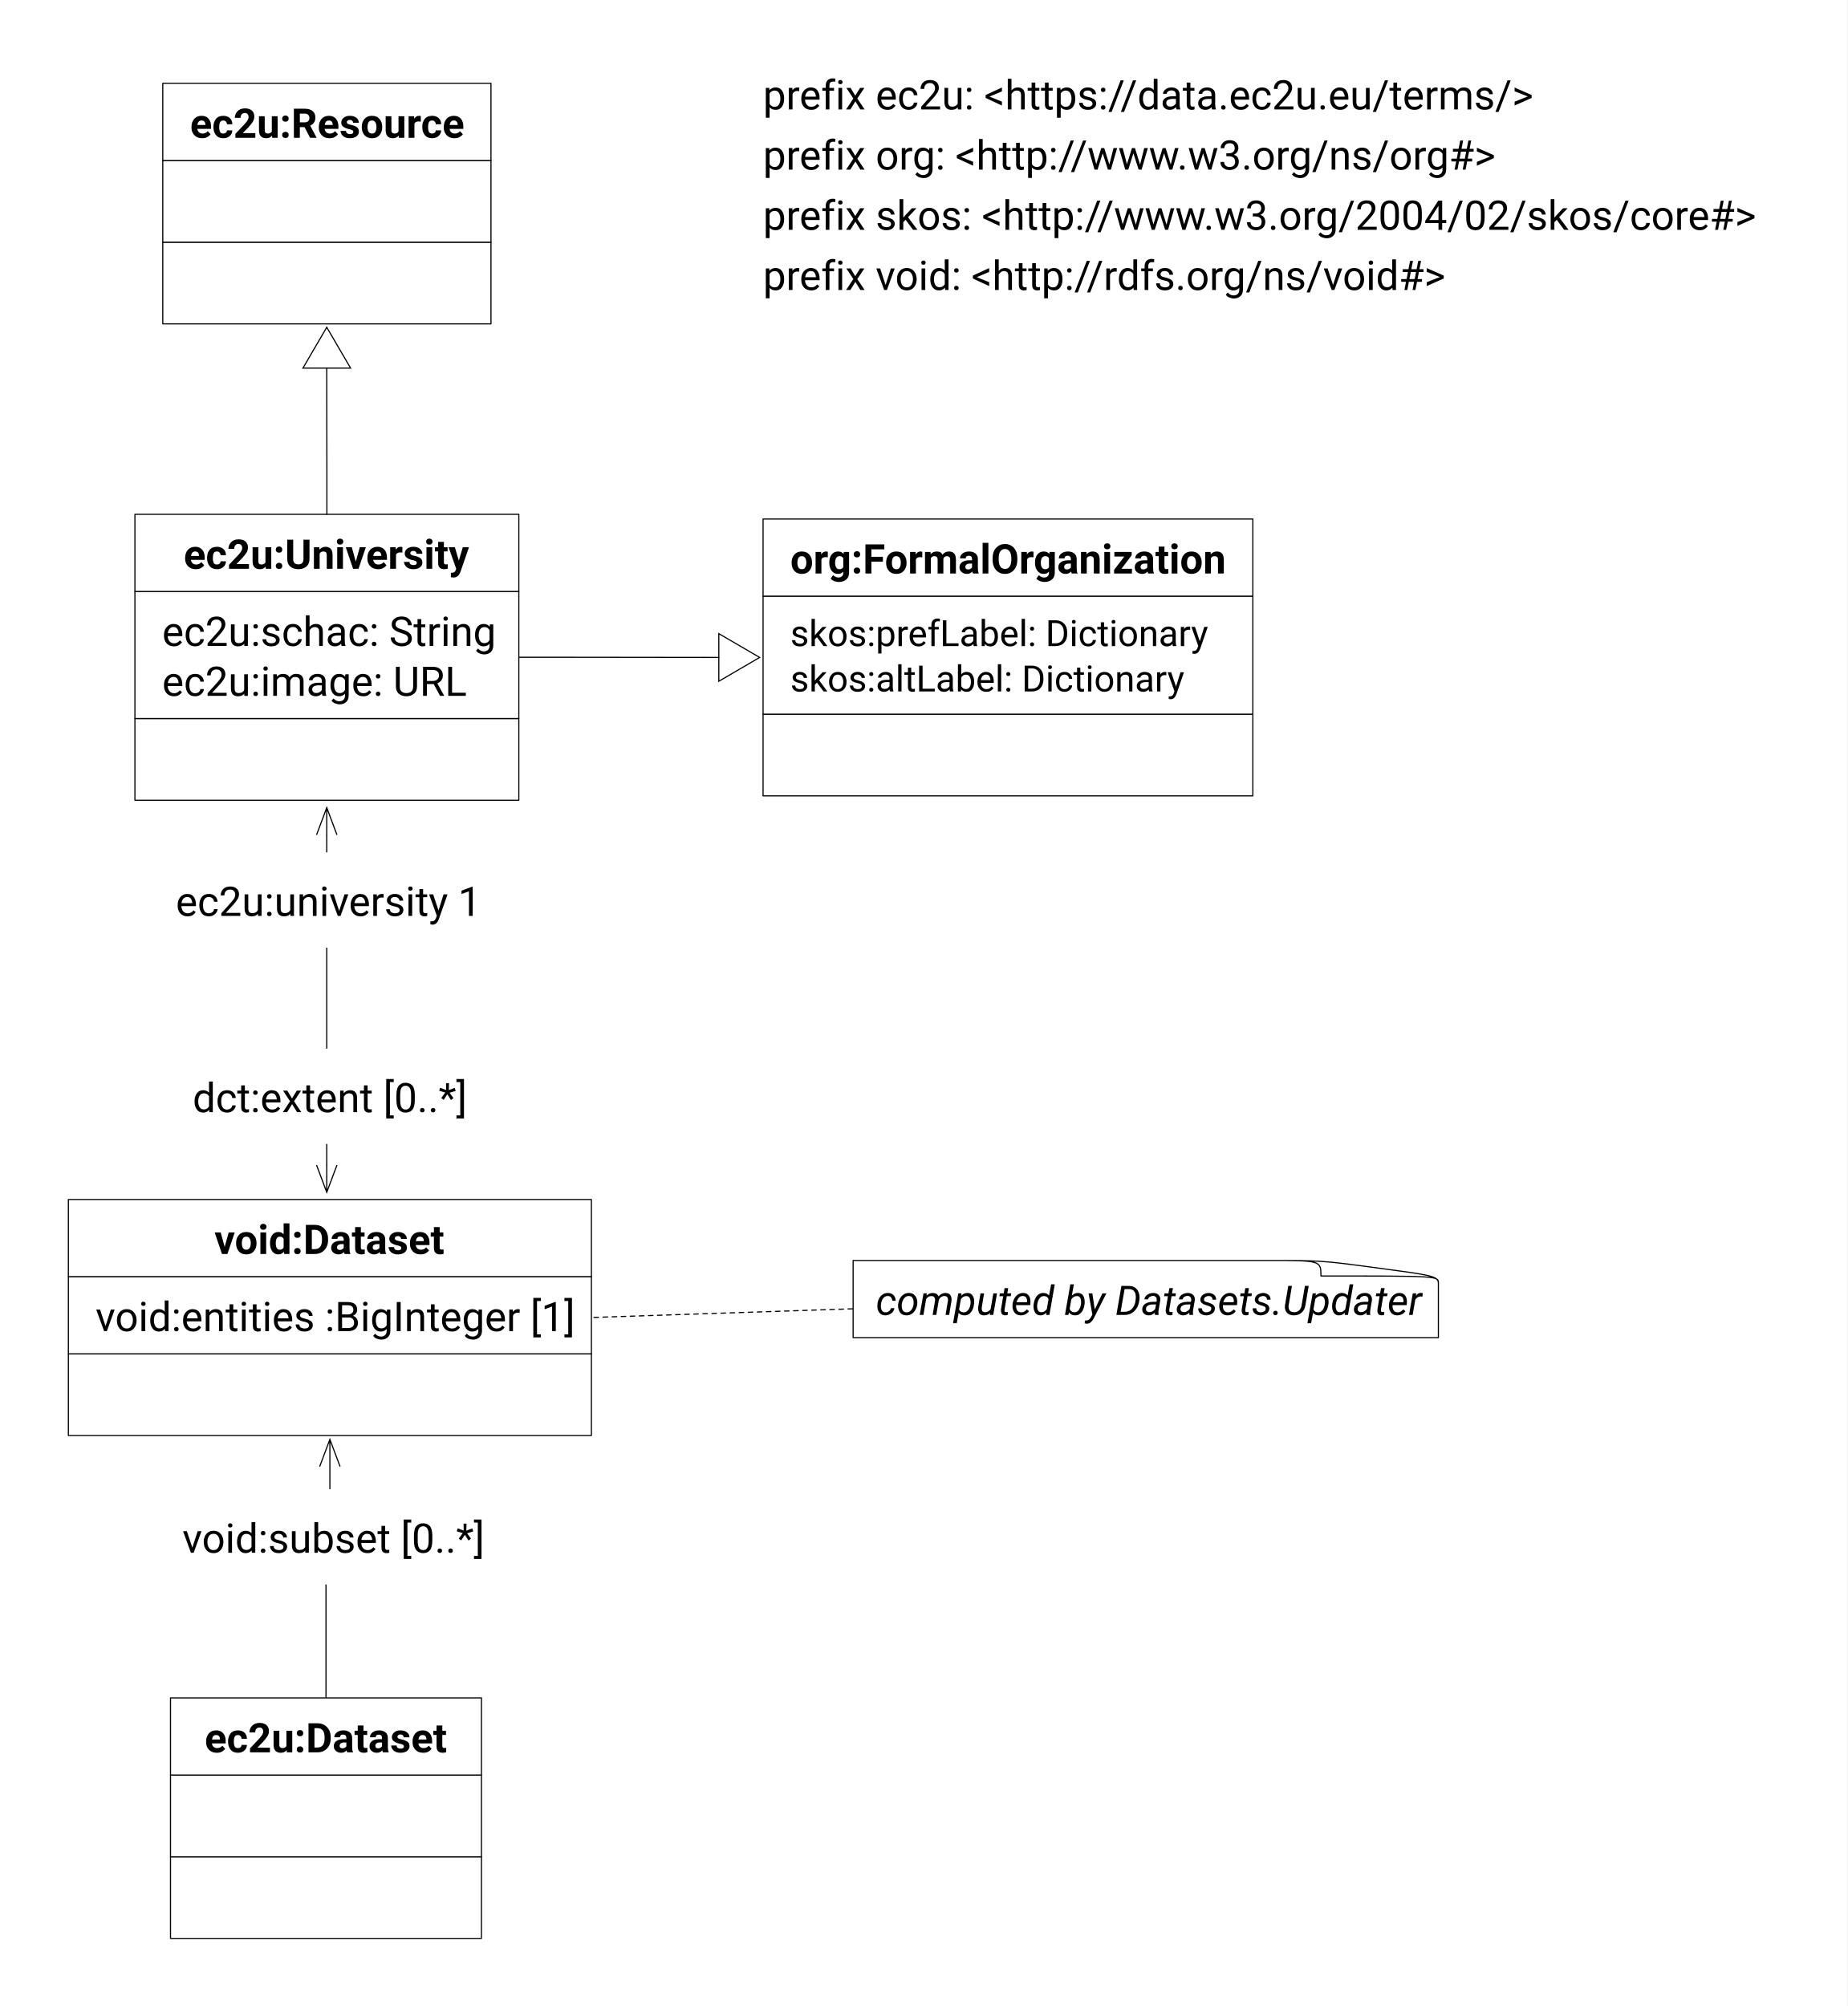
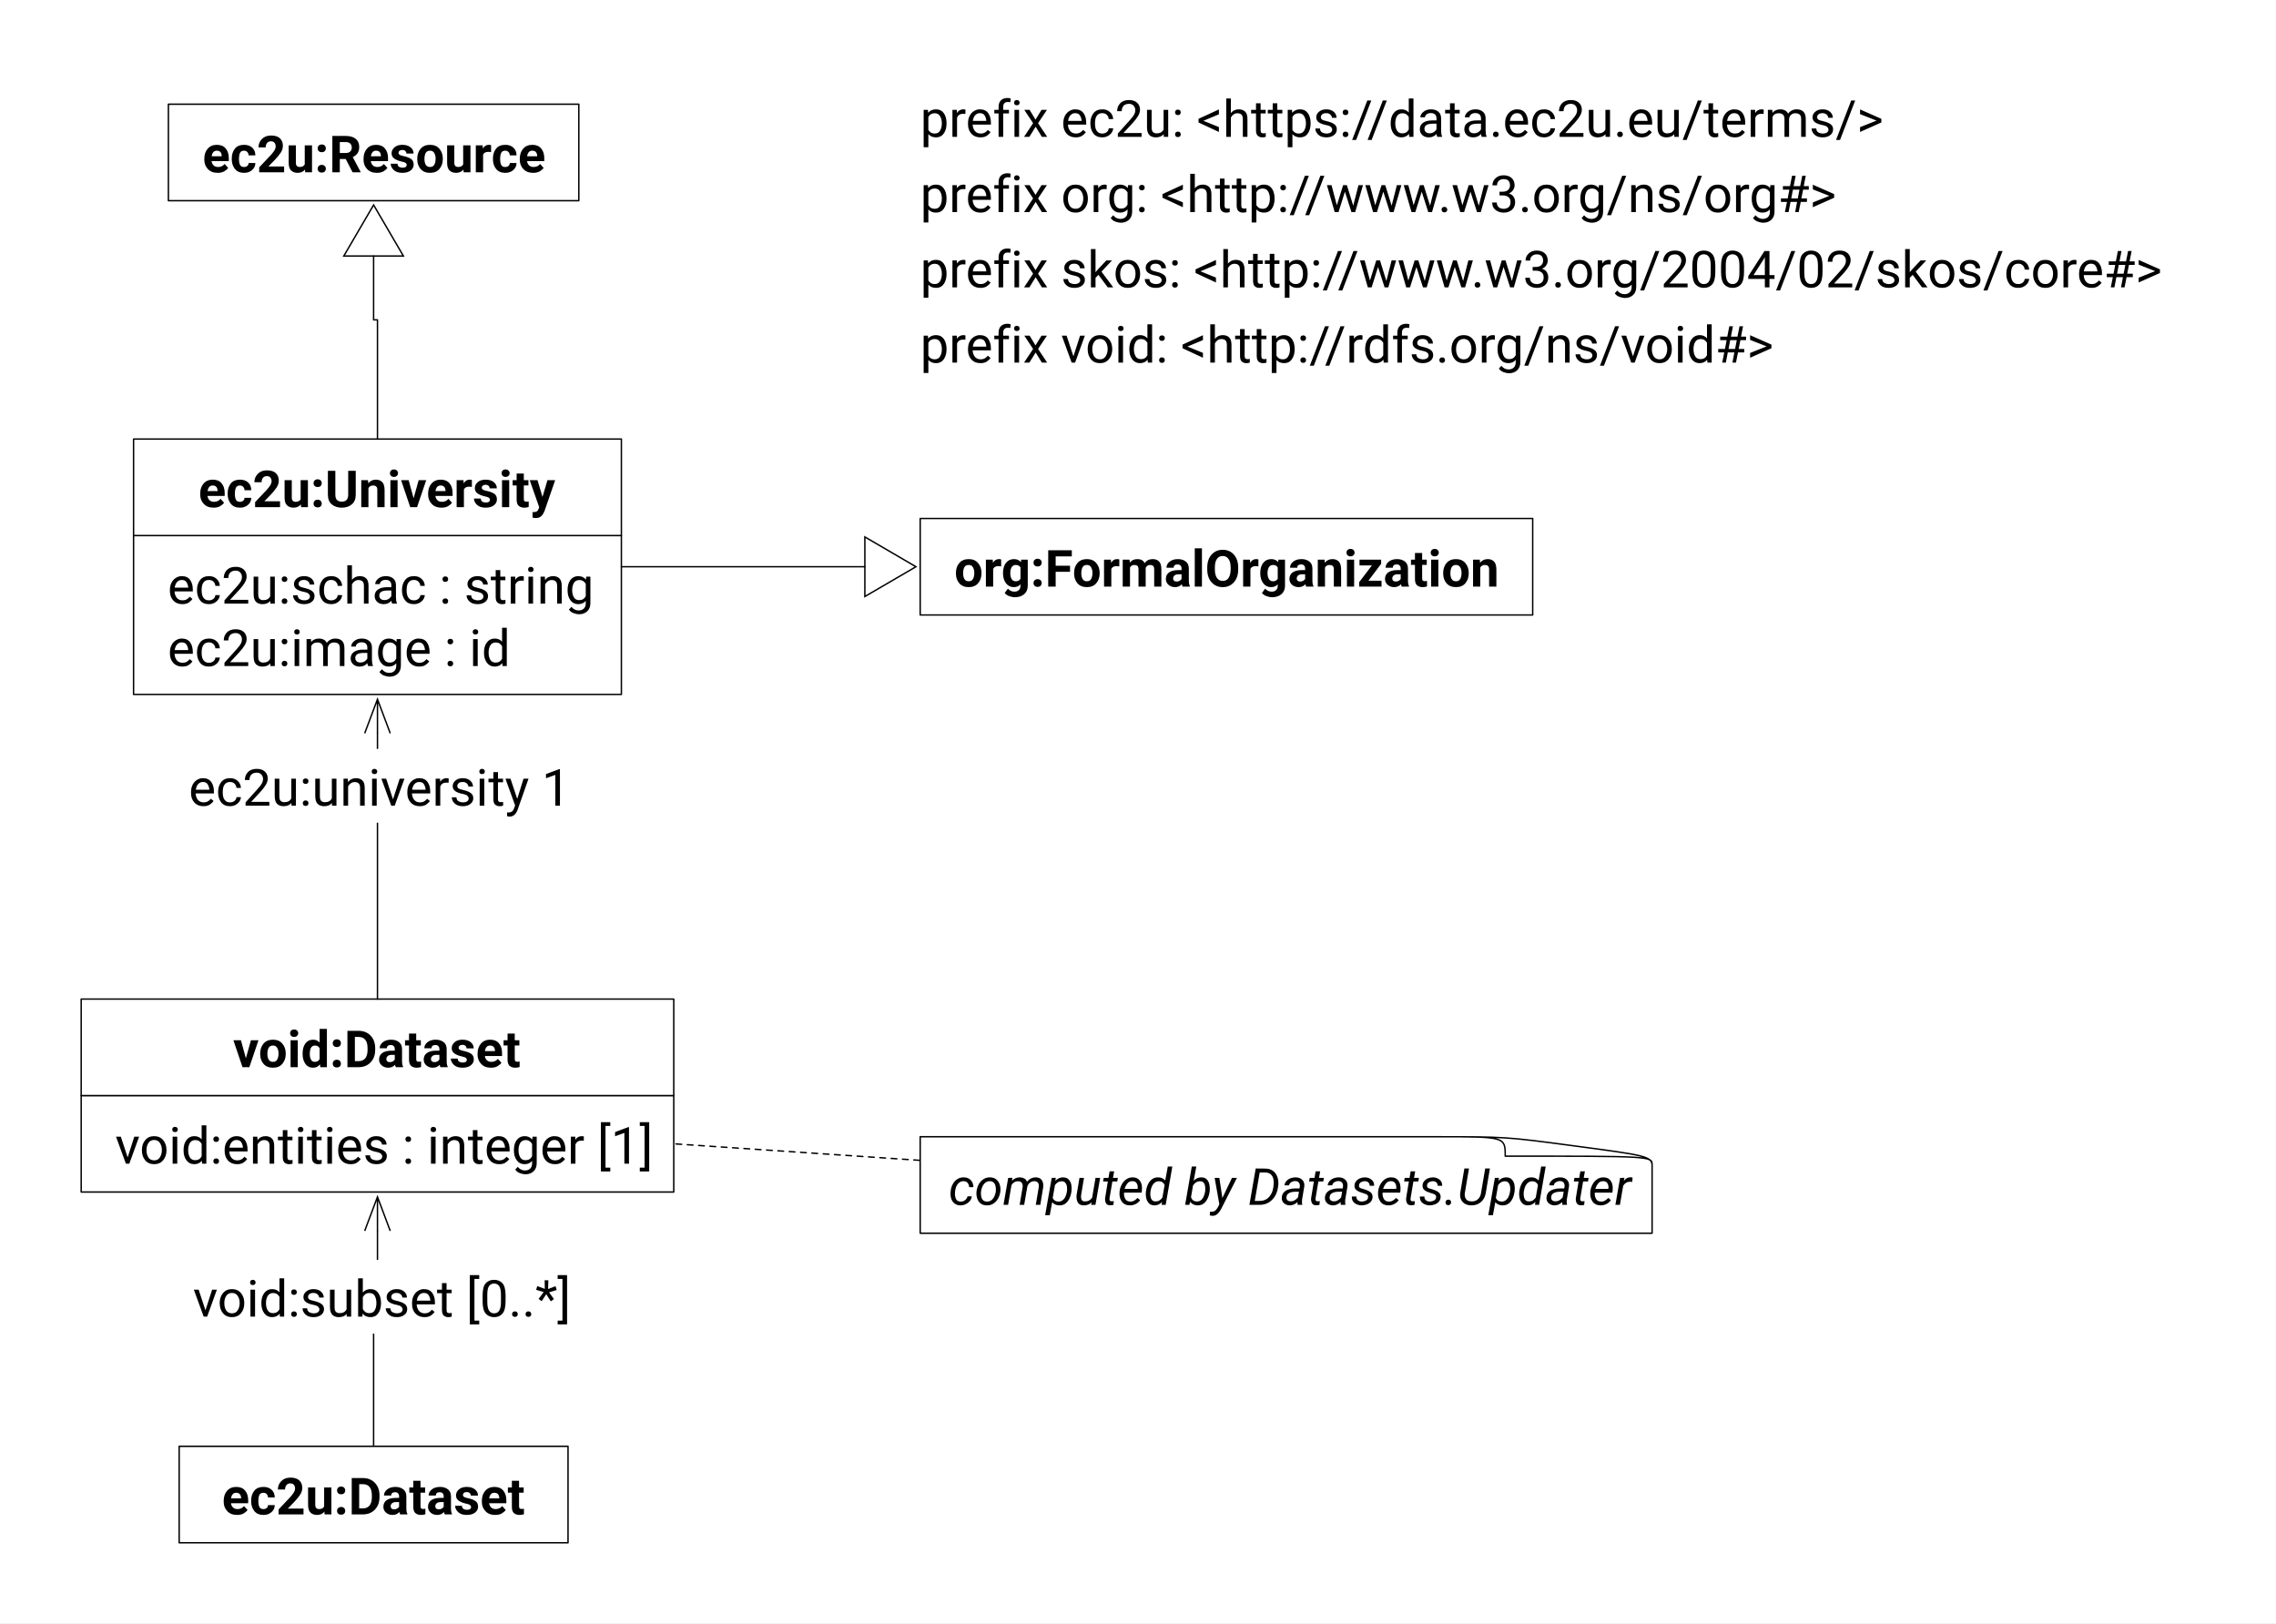
- <svg xmlns="http://www.w3.org/2000/svg" xmlns:xlink="http://www.w3.org/1999/xlink" version="1.1" viewBox="-59 44 407 442" width="407" height="442">
+ <svg xmlns="http://www.w3.org/2000/svg" xmlns:xlink="http://www.w3.org/1999/xlink" version="1.1" viewBox="-53 89 401 286" width="401" height="286">
  <defs>
    <marker orient="auto" overflow="visible" markerUnits="strokeWidth" id="UMLInheritance_Marker" stroke-linejoin="miter" stroke-miterlimit="10" viewBox="-1 -22 38 44" markerWidth="38" markerHeight="44" color="black">
      <g>
        <path d="M 36 0 L 0 -21 L 0 21 Z" fill="none" stroke="currentColor" stroke-width="1" />
      </g>
    </marker>
    <marker orient="auto" overflow="visible" markerUnits="strokeWidth" id="StickArrow_Marker" stroke-linejoin="miter" stroke-miterlimit="10" viewBox="-1 -10 26 20" markerWidth="26" markerHeight="20" color="black">
      <g>
        <path d="M 24 0 L 0 0 M 0 -9 L 24 0 L 0 9" fill="none" stroke="currentColor" stroke-width="1" />
      </g>
    </marker>
-     <marker orient="auto" overflow="visible" markerUnits="strokeWidth" id="StickArrow_Marker_2" stroke-linejoin="miter" stroke-miterlimit="10" viewBox="-25 -10 26 20" markerWidth="26" markerHeight="20" color="black">
-       <g>
-         <path d="M -24 0 L 0 0 M 0 9 L -24 0 L 0 -9" fill="none" stroke="currentColor" stroke-width="1" />
-       </g>
-     </marker>
  </defs>
-   <g id="universities" stroke-dasharray="none" fill-opacity="1" fill="none" stroke="none" stroke-opacity="1">
-     <rect fill="white" x="-59" y="44" width="407" height="442" />
+   <g id="universities" stroke-dasharray="none" stroke-opacity="1" fill-opacity="1" fill="none" stroke="none">
+     <rect fill="white" x="-53" y="89" width="401" height="286" />
    <g id="universities_Layer_1">
      <g id="Group_2">
-         <g id="Graphic_5">
-           <rect x="-29.272" y="202.323" width="84.584" height="18" fill="white" />
-           <rect x="-29.272" y="202.323" width="84.584" height="18" stroke="black" stroke-linecap="round" stroke-linejoin="round" stroke-width=".25" />
-         </g>
        <g id="Graphic_4">
-           <rect x="-29.272" y="174.323" width="84.584" height="28" fill="white" />
-           <rect x="-29.272" y="174.323" width="84.584" height="28" stroke="black" stroke-linecap="round" stroke-linejoin="round" stroke-width=".25" />
-           <text transform="translate(-23.27151 177.3228)" fill="black">
-             <tspan font-family="Roboto" font-size="9" fill="black" x="0" y="9">ec2u:schac: String</tspan>
-             <tspan font-family="Roboto" font-size="9" fill="black" x="0" y="20">ec2u:image: URL</tspan>
+           <rect x="-29.468" y="183.36" width="85.947" height="28" fill="white" />
+           <rect x="-29.468" y="183.36" width="85.947" height="28" stroke="black" stroke-linecap="round" stroke-linejoin="round" stroke-width=".25" />
+           <text transform="translate(-23.46824 186.3599)" fill="black">
+             <tspan font-family="Roboto" font-size="9" fill="black" x="0" y="9">ec2u:schac : string</tspan>
+             <tspan font-family="Roboto" font-size="9" fill="black" x="0" y="20">ec2u:image : id</tspan>
          </text>
        </g>
        <g id="Graphic_3">
-           <rect x="-29.272" y="157.323" width="84.584" height="17" fill="white" />
-           <rect x="-29.272" y="157.323" width="84.584" height="17" stroke="black" stroke-linecap="round" stroke-linejoin="round" stroke-width=".25" />
-           <text transform="translate(-18.5386 160.3228)" fill="black">
+           <rect x="-29.468" y="166.36" width="85.947" height="17" fill="white" />
+           <rect x="-29.468" y="166.36" width="85.947" height="17" stroke="black" stroke-linecap="round" stroke-linejoin="round" stroke-width=".25" />
+           <text transform="translate(-18.05418 169.3599)" fill="black">
            <tspan font-family="Roboto" font-weight="bold" font-size="9" fill="black" x="0" y="9">
                            ec2u:University
                        </tspan>
          </text>
        </g>
      </g>
      <g id="Group_111">
        <g id="Graphic_31">
-           <text transform="translate(109.1265 59.11024)" fill="black">
+           <text transform="translate(109.1265 104.1102)" fill="black">
            <tspan font-family="Roboto" font-size="9" fill="black" x="0" y="9">prefix ec2u: &lt;https://data.ec2u.eu/terms/&gt;</tspan>
          </text>
        </g>
      </g>
      <g id="Group_32">
-         <g id="Graphic_35">
-           <rect x="109.126" y="201.36" width="107.915" height="18" fill="white" />
-           <rect x="109.126" y="201.36" width="107.915" height="18" stroke="black" stroke-linecap="round" stroke-linejoin="round" stroke-width=".25" />
-         </g>
-         <g id="Graphic_34">
-           <rect x="109.126" y="175.36" width="107.915" height="26" fill="white" />
-           <rect x="109.126" y="175.36" width="107.915" height="26" stroke="black" stroke-linecap="round" stroke-linejoin="round" stroke-width=".25" />
-           <text transform="translate(115.1265 178.3599)" fill="black">
-             <tspan font-family="Roboto" font-size="8" fill="black" x="0" y="8">skos:prefLabel: Dictionary
-                         </tspan>
-             <tspan font-family="Roboto" font-size="8" fill="black" x="0" y="18">skos:altLabel: Dictionary
-                         </tspan>
-           </text>
-         </g>
        <g id="Graphic_33">
          <a xlink:href="https://www.w3.org/TR/vocab-org/#class-formalorganization">
-             <rect x="109.126" y="158.36" width="107.915" height="17" fill="white" />
-             <rect x="109.126" y="158.36" width="107.915" height="17" stroke="black" stroke-linecap="round" stroke-linejoin="round" stroke-width=".25" />
-             <text transform="translate(115.1265 161.3599)" fill="black">
+             <rect x="109.126" y="180.36" width="107.915" height="17" fill="white" />
+             <rect x="109.126" y="180.36" width="107.915" height="17" stroke="black" stroke-linecap="round" stroke-linejoin="round" stroke-width=".25" />
+             <text transform="translate(115.1265 183.3599)" fill="black">
              <tspan font-family="Roboto" font-weight="bold" font-size="9" fill="black" x="0" y="9">
                                org:FormalOrganization
                            </tspan>
            </text>
          </a>
        </g>
      </g>
      <g id="Group_56">
-         <g id="Graphic_59">
-           <rect x="-23.135" y="97.362" width="72.311" height="18" fill="white" />
-           <rect x="-23.135" y="97.362" width="72.311" height="18" stroke="black" stroke-linecap="round" stroke-linejoin="round" stroke-width=".25" />
-         </g>
-         <g id="Graphic_58">
-           <rect x="-23.135" y="79.362" width="72.311" height="18" fill="white" />
-           <rect x="-23.135" y="79.362" width="72.311" height="18" stroke="black" stroke-linecap="round" stroke-linejoin="round" stroke-width=".25" />
-         </g>
        <g id="Graphic_57">
-           <a xlink:href="resources.svg">
-             <rect x="-23.135" y="62.362" width="72.311" height="17" fill="white" />
-             <rect x="-23.135" y="62.362" width="72.311" height="17" stroke="black" stroke-linecap="round" stroke-linejoin="round" stroke-width=".25" />
-             <text transform="translate(-17.13454 65.36221)" fill="black">
+           <a xlink:href="entities.svg">
+             <rect x="-23.331" y="107.362" width="72.311" height="17" fill="white" />
+             <rect x="-23.331" y="107.362" width="72.311" height="17" stroke="black" stroke-linecap="round" stroke-linejoin="round" stroke-width=".25" />
+             <text transform="translate(-17.33128 110.3622)" fill="black">
              <tspan font-family="Roboto" font-weight="bold" font-size="9" fill="black" x="0" y="9">
                                ec2u:Resource
                            </tspan>
            </text>
          </a>
        </g>
      </g>
      <g id="Line_113">
-         <path d="M 55.313 188.823 L 66.313 188.823 L 98.126 188.86 L 99.376 188.86" marker-end="url(#UMLInheritance_Marker)" stroke="black" stroke-linecap="round" stroke-linejoin="round" stroke-width=".25" />
+         <line x1="56.479" y1="188.86" x2="99.376" y2="188.86" marker-end="url(#UMLInheritance_Marker)" stroke="black" stroke-linecap="round" stroke-linejoin="round" stroke-width=".25" />
      </g>
      <g id="Line_114">
-         <path d="M 13.021 157.323 L 13.021 146.323 L 12.994 126.362 L 12.994 125.112" marker-end="url(#UMLInheritance_Marker)" stroke="black" stroke-linecap="round" stroke-linejoin="round" stroke-width=".25" />
+         <path d="M 13.505 166.36 L 13.505 145.36 L 12.824 145.36 L 12.824 134.112" marker-end="url(#UMLInheritance_Marker)" stroke="black" stroke-linecap="round" stroke-linejoin="round" stroke-width=".25" />
      </g>
      <g id="Graphic_115">
        <a xlink:href="https://www.w3.org/TR/vocab-org/">
-           <text transform="translate(109.1265 72.3713)" fill="black">
+           <text transform="translate(109.1265 117.3713)" fill="black">
            <tspan font-family="Roboto" font-size="9" fill="black" x="0" y="9">prefix org: &lt;http://www.w3.org/ns/org#&gt;</tspan>
          </text>
        </a>
      </g>
      <g id="Graphic_116">
-         <text transform="translate(109.1265 85.63236)" fill="black">
+         <text transform="translate(109.1265 130.6324)" fill="black">
          <tspan font-family="Roboto" font-size="9" fill="black" x="0" y="9">prefix skos: &lt;http://www.w3.org/2004/02/skos/core#&gt;</tspan>
        </text>
      </g>
      <g id="Group_126">
-         <g id="Graphic_129">
-           <rect x="-43.937" y="342.298" width="115.241" height="18" fill="white" />
-           <rect x="-43.937" y="342.298" width="115.241" height="18" stroke="black" stroke-linecap="round" stroke-linejoin="round" stroke-width=".25" />
-         </g>
        <g id="Graphic_128">
-           <rect x="-43.937" y="325.298" width="115.241" height="17" fill="white" />
-           <rect x="-43.937" y="325.298" width="115.241" height="17" stroke="black" stroke-linecap="round" stroke-linejoin="round" stroke-width=".25" />
-           <text transform="translate(-37.93701 328.298)" fill="black">
-             <tspan font-family="Roboto" font-size="9" fill="black" x="0" y="9">void:entities :BigInteger
-                             [1]
+           <rect x="-38.697" y="282.039" width="104.404" height="17" fill="white" />
+           <rect x="-38.697" y="282.039" width="104.404" height="17" stroke="black" stroke-linecap="round" stroke-linejoin="round" stroke-width=".25" />
+           <text transform="translate(-32.69676 285.0394)" fill="black">
+             <tspan font-family="Roboto" font-size="9" fill="black" x="0" y="9">void:entities : integer [1]
                        </tspan>
          </text>
        </g>
        <g id="Graphic_127">
-           <rect x="-43.937" y="308.298" width="115.241" height="17" fill="white" />
-           <rect x="-43.937" y="308.298" width="115.241" height="17" stroke="black" stroke-linecap="round" stroke-linejoin="round" stroke-width=".25" />
-           <text transform="translate(-11.76538 311.298)" fill="black">
+           <rect x="-38.697" y="265.039" width="104.404" height="17" fill="white" />
+           <rect x="-38.697" y="265.039" width="104.404" height="17" stroke="black" stroke-linecap="round" stroke-linejoin="round" stroke-width=".25" />
+           <text transform="translate(-11.94359 268.0394)" fill="black">
            <tspan font-family="Roboto" font-weight="bold" font-size="9" fill="black" x="0" y="9">
                            void:Dataset
                        </tspan>
          </text>
        </g>
      </g>
      <g id="Line_125">
-         <path d="M 12.824 418.11 L 12.824 389.01 L 13.683 389.01 L 13.683 367.148" marker-end="url(#StickArrow_Marker)" stroke="black" stroke-linecap="round" stroke-linejoin="round" stroke-width=".25" />
+         <path d="M 12.824 343.843 L 12.824 321.743 L 13.505 321.743 L 13.505 305.889" marker-end="url(#StickArrow_Marker)" stroke="black" stroke-linecap="round" stroke-linejoin="round" stroke-width=".25" />
      </g>
      <g id="Graphic_124">
-         <rect x="-23.81" y="372.126" width="74.986" height="21" fill="white" />
-         <text transform="translate(-18.80981 377.1262)" fill="black">
+         <rect x="-21.988" y="310.991" width="70.986" height="13" fill="white" />
+         <text transform="translate(-18.98802 311.9907)" fill="black">
          <tspan font-family="Roboto" font-size="9" fill="black" x="0" y="9">void:subset [0..*]</tspan>
        </text>
      </g>
      <g id="Line_119">
-         <line x1="12.994" y1="300.709" x2="12.994" y2="227.956" marker-end="url(#StickArrow_Marker)" marker-start="url(#StickArrow_Marker_2)" stroke="black" stroke-linecap="round" stroke-linejoin="round" stroke-width=".25" />
+         <line x1="13.505" y1="265.039" x2="13.505" y2="218.21" marker-end="url(#StickArrow_Marker)" stroke="black" stroke-linecap="round" stroke-linejoin="round" stroke-width=".25" />
      </g>
      <g id="Graphic_118">
-         <rect x="-25.259" y="231.812" width="76.507" height="21" fill="white" />
-         <text transform="translate(-20.25943 236.8124)" fill="black">
+         <rect x="-22.748" y="220.96" width="72.507" height="13" fill="white" />
+         <text transform="translate(-19.74827 221.9601)" fill="black">
          <tspan font-family="Roboto" font-size="9" fill="black" x="0" y="9">ec2u:university 1</tspan>
        </text>
      </g>
-       <g id="Graphic_117">
-         <rect x="-21.555" y="275.058" width="69.098" height="21" fill="white" />
-         <text transform="translate(-16.55484 280.0585)" fill="black">
-           <tspan font-family="Roboto" font-size="9" fill="black" x="0" y="9">dct:extent [0..*]</tspan>
-         </text>
-       </g>
      <g id="Group_130">
-         <g id="Graphic_133">
-           <rect x="-21.432" y="453.11" width="68.511" height="18" fill="white" />
-           <rect x="-21.432" y="453.11" width="68.511" height="18" stroke="black" stroke-linecap="round" stroke-linejoin="round" stroke-width=".25" />
-         </g>
-         <g id="Graphic_132">
-           <rect x="-21.432" y="435.11" width="68.511" height="18" fill="white" />
-           <rect x="-21.432" y="435.11" width="68.511" height="18" stroke="black" stroke-linecap="round" stroke-linejoin="round" stroke-width=".25" />
-         </g>
        <g id="Graphic_131">
          <a xlink:href="datasets.svg">
-             <rect x="-21.432" y="418.11" width="68.511" height="17" fill="white" />
-             <rect x="-21.432" y="418.11" width="68.511" height="17" stroke="black" stroke-linecap="round" stroke-linejoin="round" stroke-width=".25" />
-             <text transform="translate(-15.43151 421.1102)" fill="black">
+             <rect x="-21.432" y="343.843" width="68.511" height="17" fill="white" />
+             <rect x="-21.432" y="343.843" width="68.511" height="17" stroke="black" stroke-linecap="round" stroke-linejoin="round" stroke-width=".25" />
+             <text transform="translate(-15.43151 346.8425)" fill="black">
              <tspan font-family="Roboto" font-weight="bold" font-size="9" fill="black" x="1.517" y="9">ec2u:Dataset
                            </tspan>
            </text>
          </a>
        </g>
      </g>
      <g id="Graphic_134">
        <a xlink:href="https://www.w3.org/TR/void/">
-           <text transform="translate(109.1265 98.89342)" fill="black">
+           <text transform="translate(109.1265 143.8934)" fill="black">
            <tspan font-family="Roboto" font-size="9" fill="black" x="0" y="9">prefix void: &lt;http://rdfs.org/ns/void#&gt;</tspan>
          </text>
        </a>
      </g>
      <g id="Graphic_136">
-         <path d="M 257.92 326.763 C 257.92 325.152 256.282 324.953 244.32 323.359 L 244.193 323.343 C 232.167 321.732 232.042 321.732 219.7 321.732 C 203.267 321.732 128.969 321.732 128.969 321.732 L 128.969 338.732 L 257.92 338.732 L 257.92 326.763 Z" fill="white" />
-         <path d="M 257.92 326.763 C 257.92 325.152 256.282 324.953 244.32 323.359 L 244.193 323.343 C 232.167 321.732 232.042 321.732 219.7 321.732 C 203.267 321.732 128.969 321.732 128.969 321.732 L 128.969 338.732 L 257.92 338.732 L 257.92 326.763 Z M 257.92 326.68 C 257.92 325.152 257.794 325.152 232.042 325.152 L 232.042 325.152 C 232.042 321.749 232.042 321.732 220.456 321.732" stroke="black" stroke-linecap="round" stroke-linejoin="round" stroke-width=".25" />
-         <text transform="translate(133.969 324.7323)" fill="black">
+         <path d="M 238.078 294.328 C 238.078 292.718 236.44 292.519 224.477 290.925 L 224.351 290.908 C 212.325 289.298 212.2 289.298 199.858 289.298 C 183.424 289.298 109.126 289.298 109.126 289.298 L 109.126 306.298 L 238.078 306.298 L 238.078 294.328 Z" fill="white" />
+         <path d="M 238.078 294.328 C 238.078 292.718 236.44 292.519 224.477 290.925 L 224.351 290.908 C 212.325 289.298 212.2 289.298 199.858 289.298 C 183.424 289.298 109.126 289.298 109.126 289.298 L 109.126 306.298 L 238.078 306.298 L 238.078 294.328 Z M 238.078 294.245 C 238.078 292.718 237.951 292.718 212.2 292.718 L 212.2 292.718 C 212.2 289.315 212.2 289.298 200.613 289.298" stroke="black" stroke-linecap="round" stroke-linejoin="round" stroke-width=".25" />
+         <text transform="translate(114.1265 292.298)" fill="black">
          <tspan font-family="Roboto" font-style="italic" font-size="9" fill="black" x="0" y="9">computed by
                        Datasets.Updater
                    </tspan>
        </text>
      </g>
      <g id="Line_137">
-         <line x1="128.844" y1="332.383" x2="71.304" y2="334.298" stroke="black" stroke-linecap="round" stroke-linejoin="round" stroke-dasharray="1.0,1.0" stroke-width=".25" />
+         <line x1="109.002" y1="293.452" x2="65.707" y2="290.539" stroke="black" stroke-linecap="round" stroke-linejoin="round" stroke-dasharray="1.0,1.0" stroke-width=".25" />
      </g>
    </g>
  </g>
</svg>
